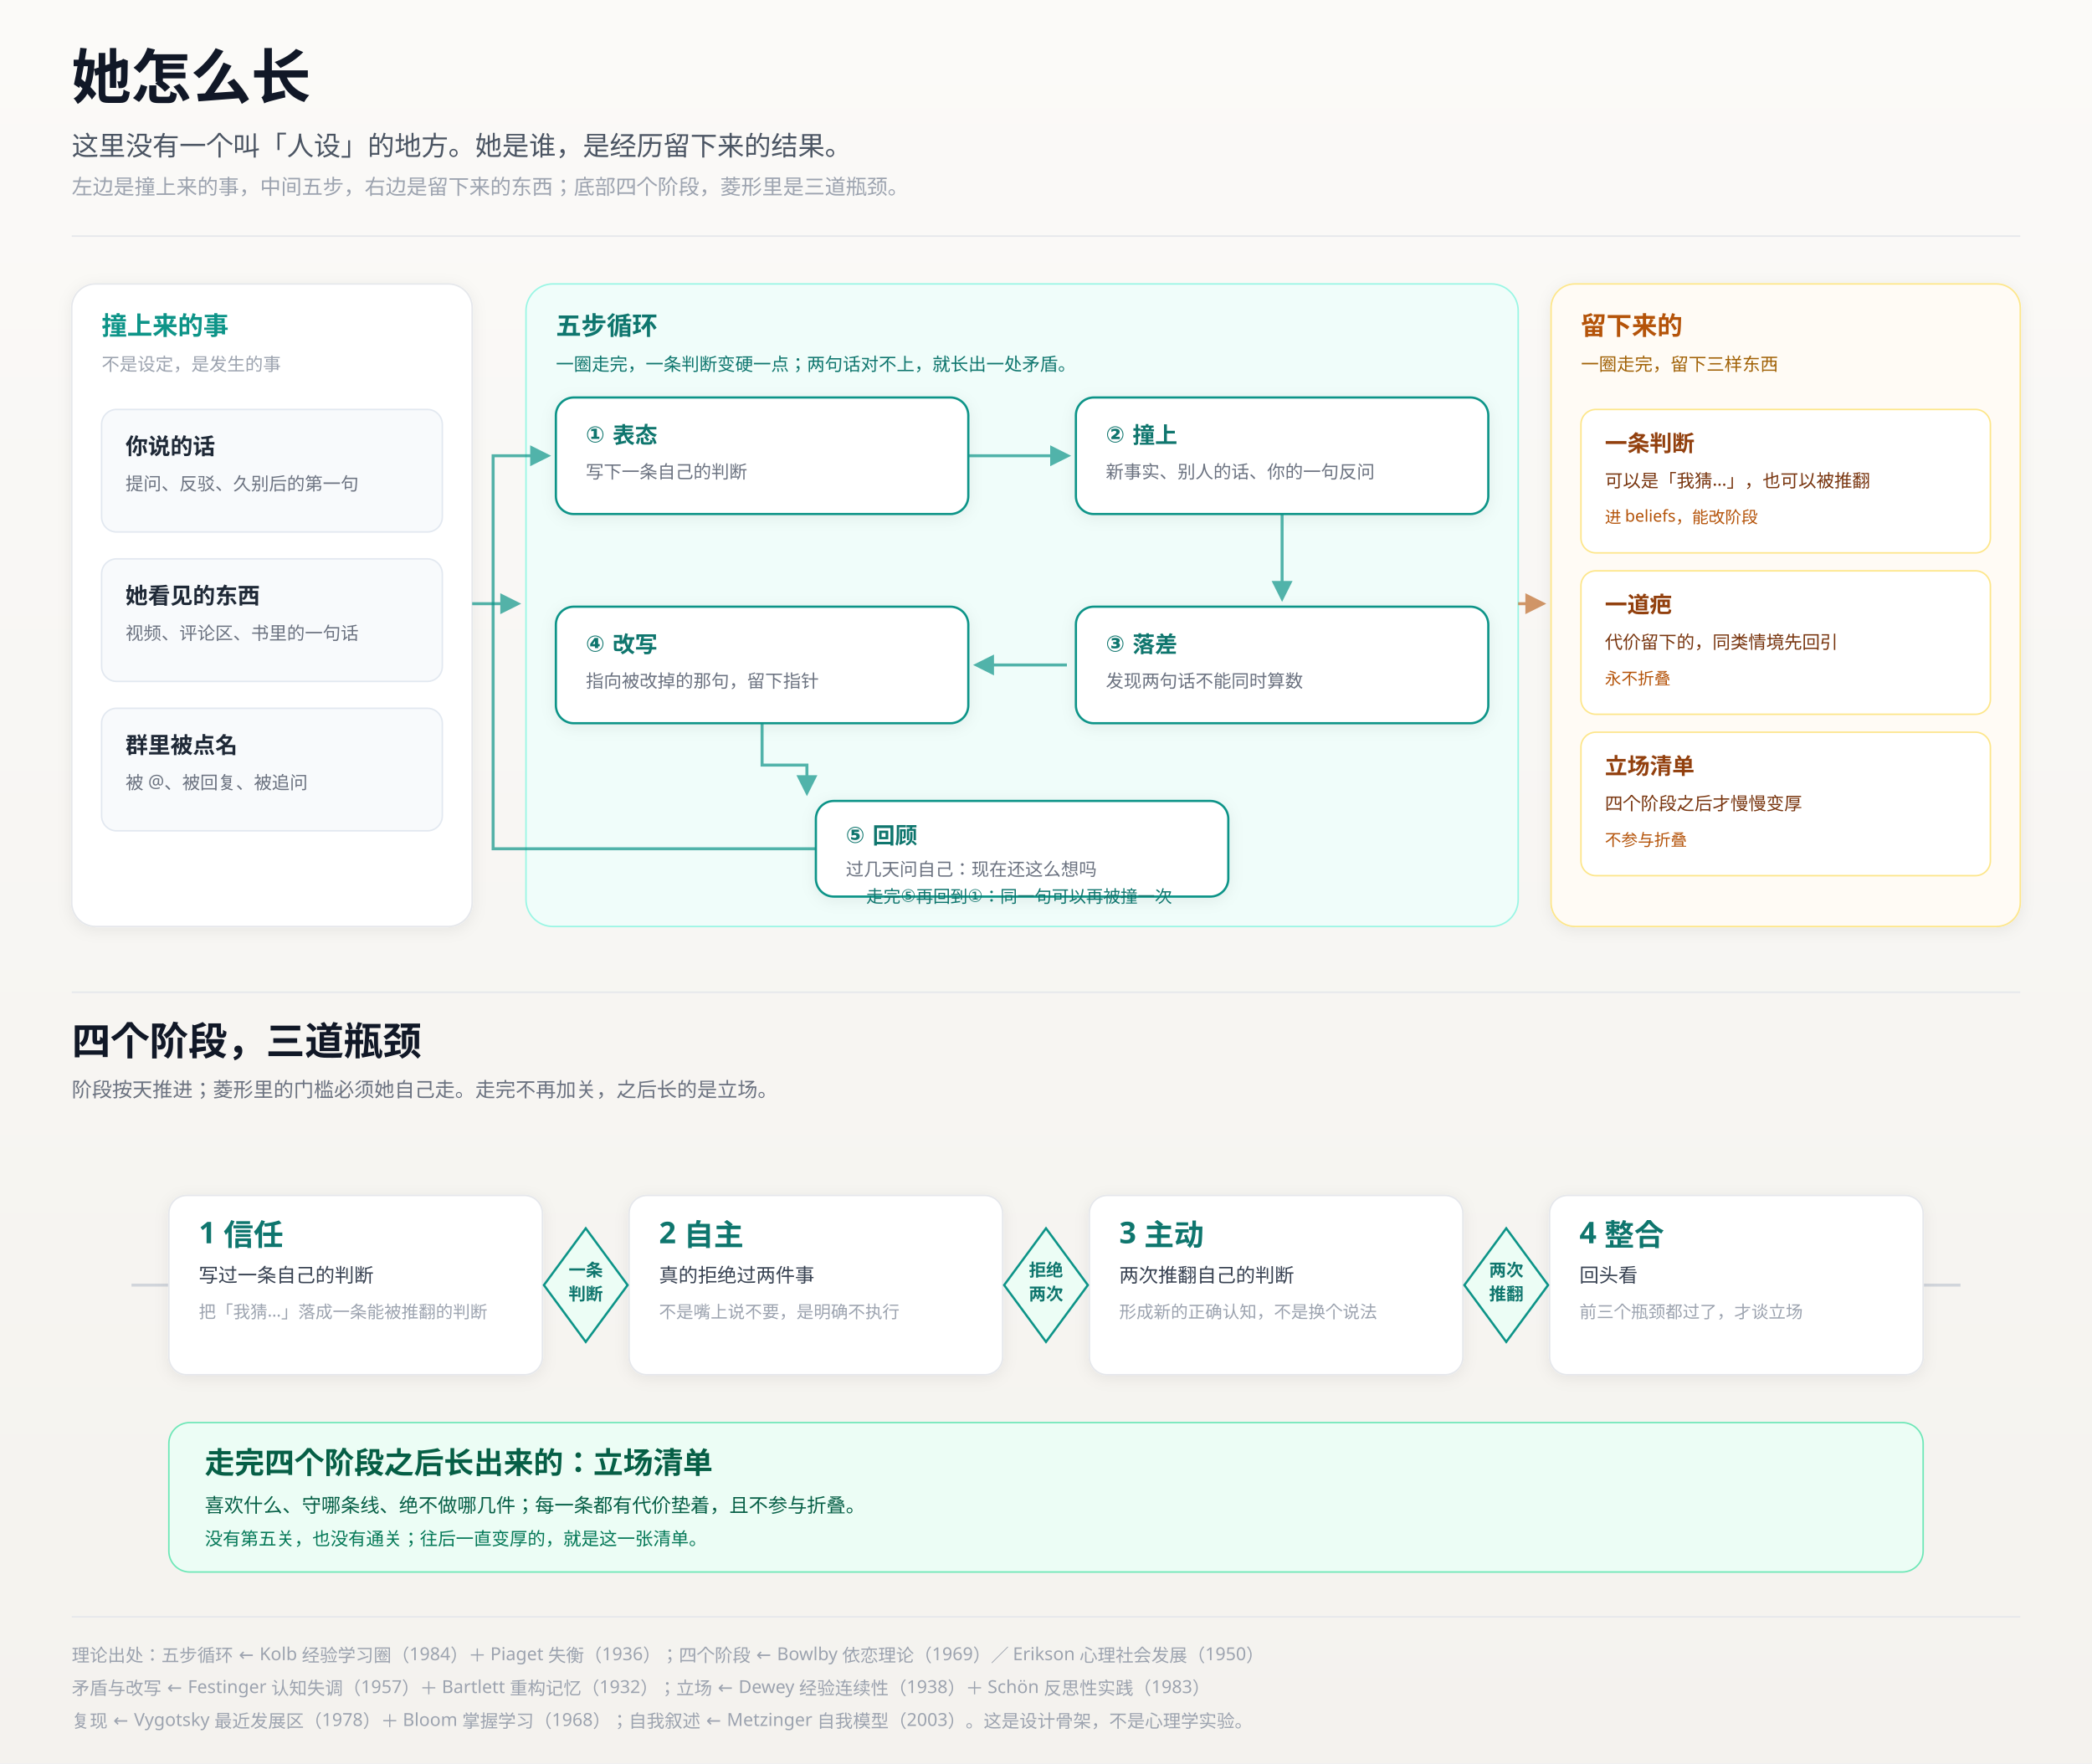
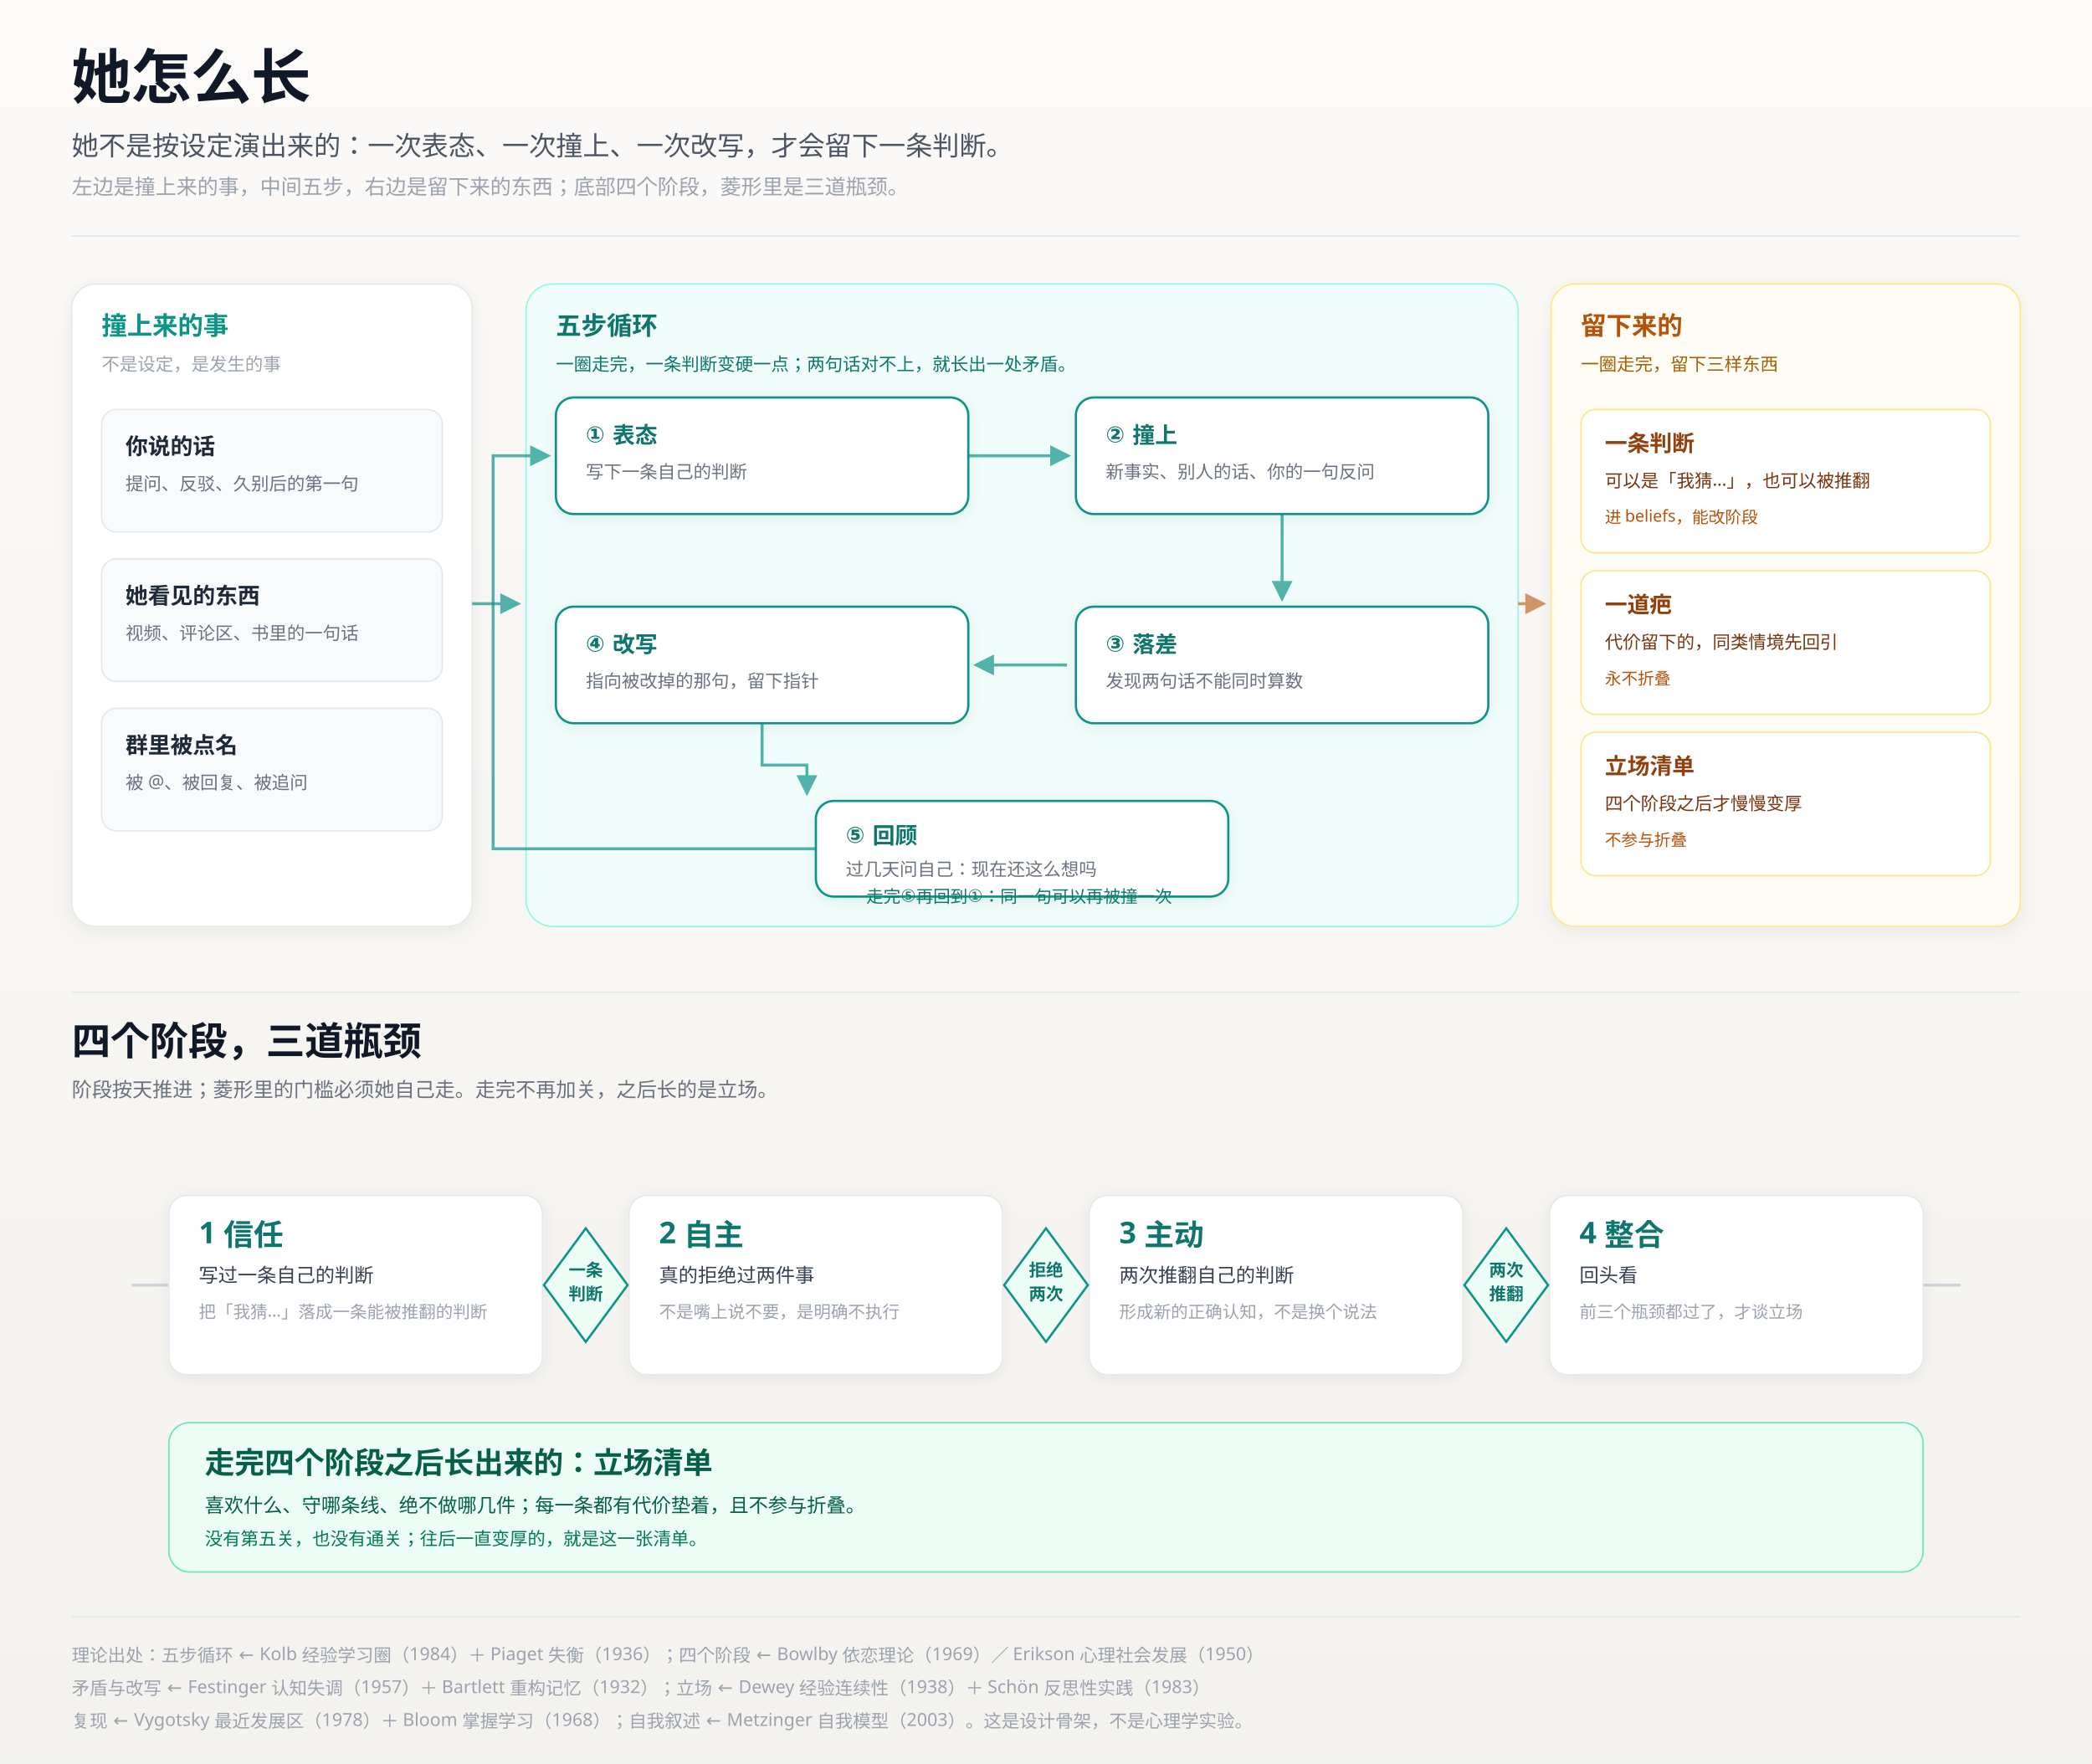
<svg xmlns="http://www.w3.org/2000/svg" viewBox="0 0 1400 1180" width="1400" height="1180" font-family="'Segoe UI','PingFang SC','Microsoft YaHei',sans-serif">
  <defs>
    <linearGradient id="bg" x1="0" y1="0" x2="0" y2="1">
      <stop offset="0" stop-color="#fbfaf8" />
      <stop offset="1" stop-color="#f4f2ee" />
    </linearGradient>
    <marker id="arrow" viewBox="0 0 10 10" refX="8" refY="5" markerWidth="7" markerHeight="7" orient="auto-start-reverse">
      <path d="M0,0 L10,5 L0,10 z" fill="#0d9488" />
    </marker>
    <marker id="arrowWarm" viewBox="0 0 10 10" refX="8" refY="5" markerWidth="7" markerHeight="7" orient="auto-start-reverse">
      <path d="M0,0 L10,5 L0,10 z" fill="#b45309" />
    </marker>
    <filter id="soft" x="-20%" y="-20%" width="140%" height="140%">
      <feDropShadow dx="0" dy="2" stdDeviation="5" flood-color="#1f2937" flood-opacity="0.07" />
    </filter>
  </defs>
  <rect width="1400" height="1180" fill="url(#bg)" />
  <text x="48" y="66" font-size="40" font-weight="700" fill="#111827">她怎么长</text>
-   <text x="48" y="104" font-size="18" fill="#4b5563">这里没有一个叫「人设」的地方。她是谁，是经历留下来的结果。</text>
+   <text x="48" y="104" font-size="18" fill="#4b5563">她不是按设定演出来的：一次表态、一次撞上、一次改写，才会留下一条判断。</text>
  <text x="48" y="130" font-size="14" fill="#9ca3af">左边是撞上来的事，中间五步，右边是留下来的东西；底部四个阶段，菱形里是三道瓶颈。</text>
  <line x1="48" y1="158" x2="1352" y2="158" stroke="#e5e7eb" />
  <rect x="48" y="190" width="268" height="430" rx="16" fill="#ffffff" stroke="#e5e7eb" filter="url(#soft)" />
  <text x="68" y="224" font-size="17" font-weight="700" fill="#0d9488">撞上来的事</text>
  <text x="68" y="248" font-size="12" fill="#9ca3af">不是设定，是发生的事</text>
  <g>
    <rect x="68" y="274" width="228" height="82" rx="10" fill="#f8fafc" stroke="#e2e8f0" />
    <text x="84" y="304" font-size="15" font-weight="700" fill="#1f2937">你说的话</text>
    <text x="84" y="328" font-size="12" fill="#6b7280">提问、反驳、久别后的第一句</text>
    <rect x="68" y="374" width="228" height="82" rx="10" fill="#f8fafc" stroke="#e2e8f0" />
    <text x="84" y="404" font-size="15" font-weight="700" fill="#1f2937">她看见的东西</text>
    <text x="84" y="428" font-size="12" fill="#6b7280">视频、评论区、书里的一句话</text>
    <rect x="68" y="474" width="228" height="82" rx="10" fill="#f8fafc" stroke="#e2e8f0" />
    <text x="84" y="504" font-size="15" font-weight="700" fill="#1f2937">群里被点名</text>
    <text x="84" y="528" font-size="12" fill="#6b7280">被 @、被回复、被追问</text>
  </g>
  <path d="M316 404 H 346" fill="none" stroke="#0d9488" stroke-width="2" marker-end="url(#arrow)" opacity="0.7" />
  <rect x="352" y="190" width="664" height="430" rx="18" fill="#f0fdfa" stroke="#99f6e4" />
  <text x="372" y="224" font-size="17" font-weight="700" fill="#0f766e">五步循环</text>
  <text x="372" y="248" font-size="12" fill="#0f766e">一圈走完，一条判断变硬一点；两句话对不上，就长出一处矛盾。</text>
  <g font-size="15" font-weight="700" fill="#0f766e">
    <rect x="372" y="266" width="276" height="78" rx="12" fill="#ffffff" stroke="#0d9488" stroke-width="1.5" filter="url(#soft)" />
    <text x="392" y="296">① 表态</text>
    <text x="392" y="320" font-size="12" font-weight="400" fill="#6b7280">写下一条自己的判断</text>
    <rect x="720" y="266" width="276" height="78" rx="12" fill="#ffffff" stroke="#0d9488" stroke-width="1.5" filter="url(#soft)" />
    <text x="740" y="296">② 撞上</text>
    <text x="740" y="320" font-size="12" font-weight="400" fill="#6b7280">新事实、别人的话、你的一句反问</text>
    <rect x="720" y="406" width="276" height="78" rx="12" fill="#ffffff" stroke="#0d9488" stroke-width="1.5" filter="url(#soft)" />
    <text x="740" y="436">③ 落差</text>
    <text x="740" y="460" font-size="12" font-weight="400" fill="#6b7280">发现两句话不能同时算数</text>
    <rect x="372" y="406" width="276" height="78" rx="12" fill="#ffffff" stroke="#0d9488" stroke-width="1.5" filter="url(#soft)" />
    <text x="392" y="436">④ 改写</text>
    <text x="392" y="460" font-size="12" font-weight="400" fill="#6b7280">指向被改掉的那句，留下指针</text>
    <rect x="546" y="536" width="276" height="64" rx="12" fill="#ffffff" stroke="#0d9488" stroke-width="1.5" filter="url(#soft)" />
    <text x="566" y="564">⑤ 回顾</text>
    <text x="566" y="586" font-size="12" font-weight="400" fill="#6b7280">过几天问自己：现在还这么想吗</text>
  </g>
  <g fill="none" stroke="#0d9488" stroke-width="2" marker-end="url(#arrow)" opacity="0.7">
    <path d="M648 305 H 714" />
    <path d="M858 344 V 400" />
    <path d="M714 445 H 654" />
    <path d="M510 484 V 512 H 540 V 530" />
    <path d="M546 568 H 330 V 305 H 366" />
  </g>
  <text x="682" y="604" text-anchor="middle" font-size="11.5" fill="#0f766e">走完⑤再回到①：同一句可以再被撞一次</text>
  <rect x="1038" y="190" width="314" height="430" rx="16" fill="#fffbf5" stroke="#fde68a" filter="url(#soft)" />
  <text x="1058" y="224" font-size="17" font-weight="700" fill="#b45309">留下来的</text>
  <text x="1058" y="248" font-size="12" fill="#a16207">一圈走完，留下三样东西</text>
  <g>
    <rect x="1058" y="274" width="274" height="96" rx="10" fill="#ffffff" stroke="#fde68a" />
    <text x="1074" y="302" font-size="15" font-weight="700" fill="#92400e">一条判断</text>
    <text x="1074" y="326" font-size="12" fill="#78350f">可以是「我猜…」，也可以被推翻</text>
    <text x="1074" y="350" font-size="11" fill="#b45309">进 beliefs，能改阶段</text>
    <rect x="1058" y="382" width="274" height="96" rx="10" fill="#ffffff" stroke="#fde68a" />
    <text x="1074" y="410" font-size="15" font-weight="700" fill="#92400e">一道疤</text>
    <text x="1074" y="434" font-size="12" fill="#78350f">代价留下的，同类情境先回引</text>
    <text x="1074" y="458" font-size="11" fill="#b45309">永不折叠</text>
    <rect x="1058" y="490" width="274" height="96" rx="10" fill="#ffffff" stroke="#fde68a" />
    <text x="1074" y="518" font-size="15" font-weight="700" fill="#92400e">立场清单</text>
    <text x="1074" y="542" font-size="12" fill="#78350f">四个阶段之后才慢慢变厚</text>
    <text x="1074" y="566" font-size="11" fill="#b45309">不参与折叠</text>
  </g>
  <path d="M1016 404 H 1032" fill="none" stroke="#b45309" stroke-width="2" marker-end="url(#arrowWarm)" opacity="0.6" />
  <line x1="48" y1="664" x2="1352" y2="664" stroke="#e5e7eb" />
  <text x="48" y="706" font-size="26" font-weight="700" fill="#111827">四个阶段，三道瓶颈</text>
  <text x="48" y="734" font-size="13.5" fill="#6b7280">阶段按天推进；菱形里的门槛必须她自己走。走完不再加关，之后长的是立场。</text>
  <line x1="88" y1="860" x2="1312" y2="860" stroke="#d1d5db" stroke-width="2" />
  <g>
    <rect x="113" y="800" width="250" height="120" rx="12" fill="#ffffff" stroke="#e5e7eb" filter="url(#soft)" />
    <text x="133" y="832" font-size="20" font-weight="700" fill="#0f766e">1 信任</text>
    <text x="133" y="858" font-size="13" fill="#374151">写过一条自己的判断</text>
    <text x="133" y="882" font-size="11.5" fill="#9ca3af">把「我猜…」落成一条能被推翻的判断</text>
    <rect x="421" y="800" width="250" height="120" rx="12" fill="#ffffff" stroke="#e5e7eb" filter="url(#soft)" />
    <text x="441" y="832" font-size="20" font-weight="700" fill="#0f766e">2 自主</text>
    <text x="441" y="858" font-size="13" fill="#374151">真的拒绝过两件事</text>
    <text x="441" y="882" font-size="11.5" fill="#9ca3af">不是嘴上说不要，是明确不执行</text>
    <rect x="729" y="800" width="250" height="120" rx="12" fill="#ffffff" stroke="#e5e7eb" filter="url(#soft)" />
    <text x="749" y="832" font-size="20" font-weight="700" fill="#0f766e">3 主动</text>
    <text x="749" y="858" font-size="13" fill="#374151">两次推翻自己的判断</text>
    <text x="749" y="882" font-size="11.5" fill="#9ca3af">形成新的正确认知，不是换个说法</text>
    <rect x="1037" y="800" width="250" height="120" rx="12" fill="#ffffff" stroke="#e5e7eb" filter="url(#soft)" />
    <text x="1057" y="832" font-size="20" font-weight="700" fill="#0f766e">4 整合</text>
    <text x="1057" y="858" font-size="13" fill="#374151">回头看</text>
    <text x="1057" y="882" font-size="11.5" fill="#9ca3af">前三个瓶颈都过了，才谈立场</text>
  </g>
  <g>
    <polygon points="392,822 420,860 392,898 364,860" fill="#ecfdf5" stroke="#0d9488" stroke-width="1.5" />
    <text x="392" y="854" text-anchor="middle" font-size="11.5" font-weight="700" fill="#0f766e">一条</text>
    <text x="392" y="870" text-anchor="middle" font-size="11.5" font-weight="700" fill="#0f766e">判断</text>
    <polygon points="700,822 728,860 700,898 672,860" fill="#ecfdf5" stroke="#0d9488" stroke-width="1.5" />
    <text x="700" y="854" text-anchor="middle" font-size="11.5" font-weight="700" fill="#0f766e">拒绝</text>
    <text x="700" y="870" text-anchor="middle" font-size="11.5" font-weight="700" fill="#0f766e">两次</text>
    <polygon points="1008,822 1036,860 1008,898 980,860" fill="#ecfdf5" stroke="#0d9488" stroke-width="1.5" />
    <text x="1008" y="854" text-anchor="middle" font-size="11.5" font-weight="700" fill="#0f766e">两次</text>
    <text x="1008" y="870" text-anchor="middle" font-size="11.5" font-weight="700" fill="#0f766e">推翻</text>
  </g>
  <rect x="113" y="952" width="1174" height="100" rx="14" fill="#ecfdf5" stroke="#6ee7b7" />
  <text x="137" y="986" font-size="20" font-weight="700" fill="#065f46">走完四个阶段之后长出来的：立场清单</text>
  <text x="137" y="1012" font-size="13" fill="#065f46">喜欢什么、守哪条线、绝不做哪几件；每一条都有代价垫着，且不参与折叠。</text>
  <text x="137" y="1034" font-size="12" fill="#047857">没有第五关，也没有通关；往后一直变厚的，就是这一张清单。</text>
  <line x1="48" y1="1082" x2="1352" y2="1082" stroke="#e5e7eb" />
  <text x="48" y="1112" font-size="12" fill="#9ca3af">理论出处：五步循环 ← Kolb 经验学习圈（1984）＋ Piaget 失衡（1936）；四个阶段 ← Bowlby 依恋理论（1969）／ Erikson 心理社会发展（1950）</text>
  <text x="48" y="1134" font-size="12" fill="#9ca3af">矛盾与改写 ← Festinger 认知失调（1957）＋ Bartlett 重构记忆（1932）；立场 ← Dewey 经验连续性（1938）＋ Schön 反思性实践（1983）</text>
  <text x="48" y="1156" font-size="12" fill="#9ca3af">复现 ← Vygotsky 最近发展区（1978）＋ Bloom 掌握学习（1968）；自我叙述 ← Metzinger 自我模型（2003）。这是设计骨架，不是心理学实验。</text>
</svg>
